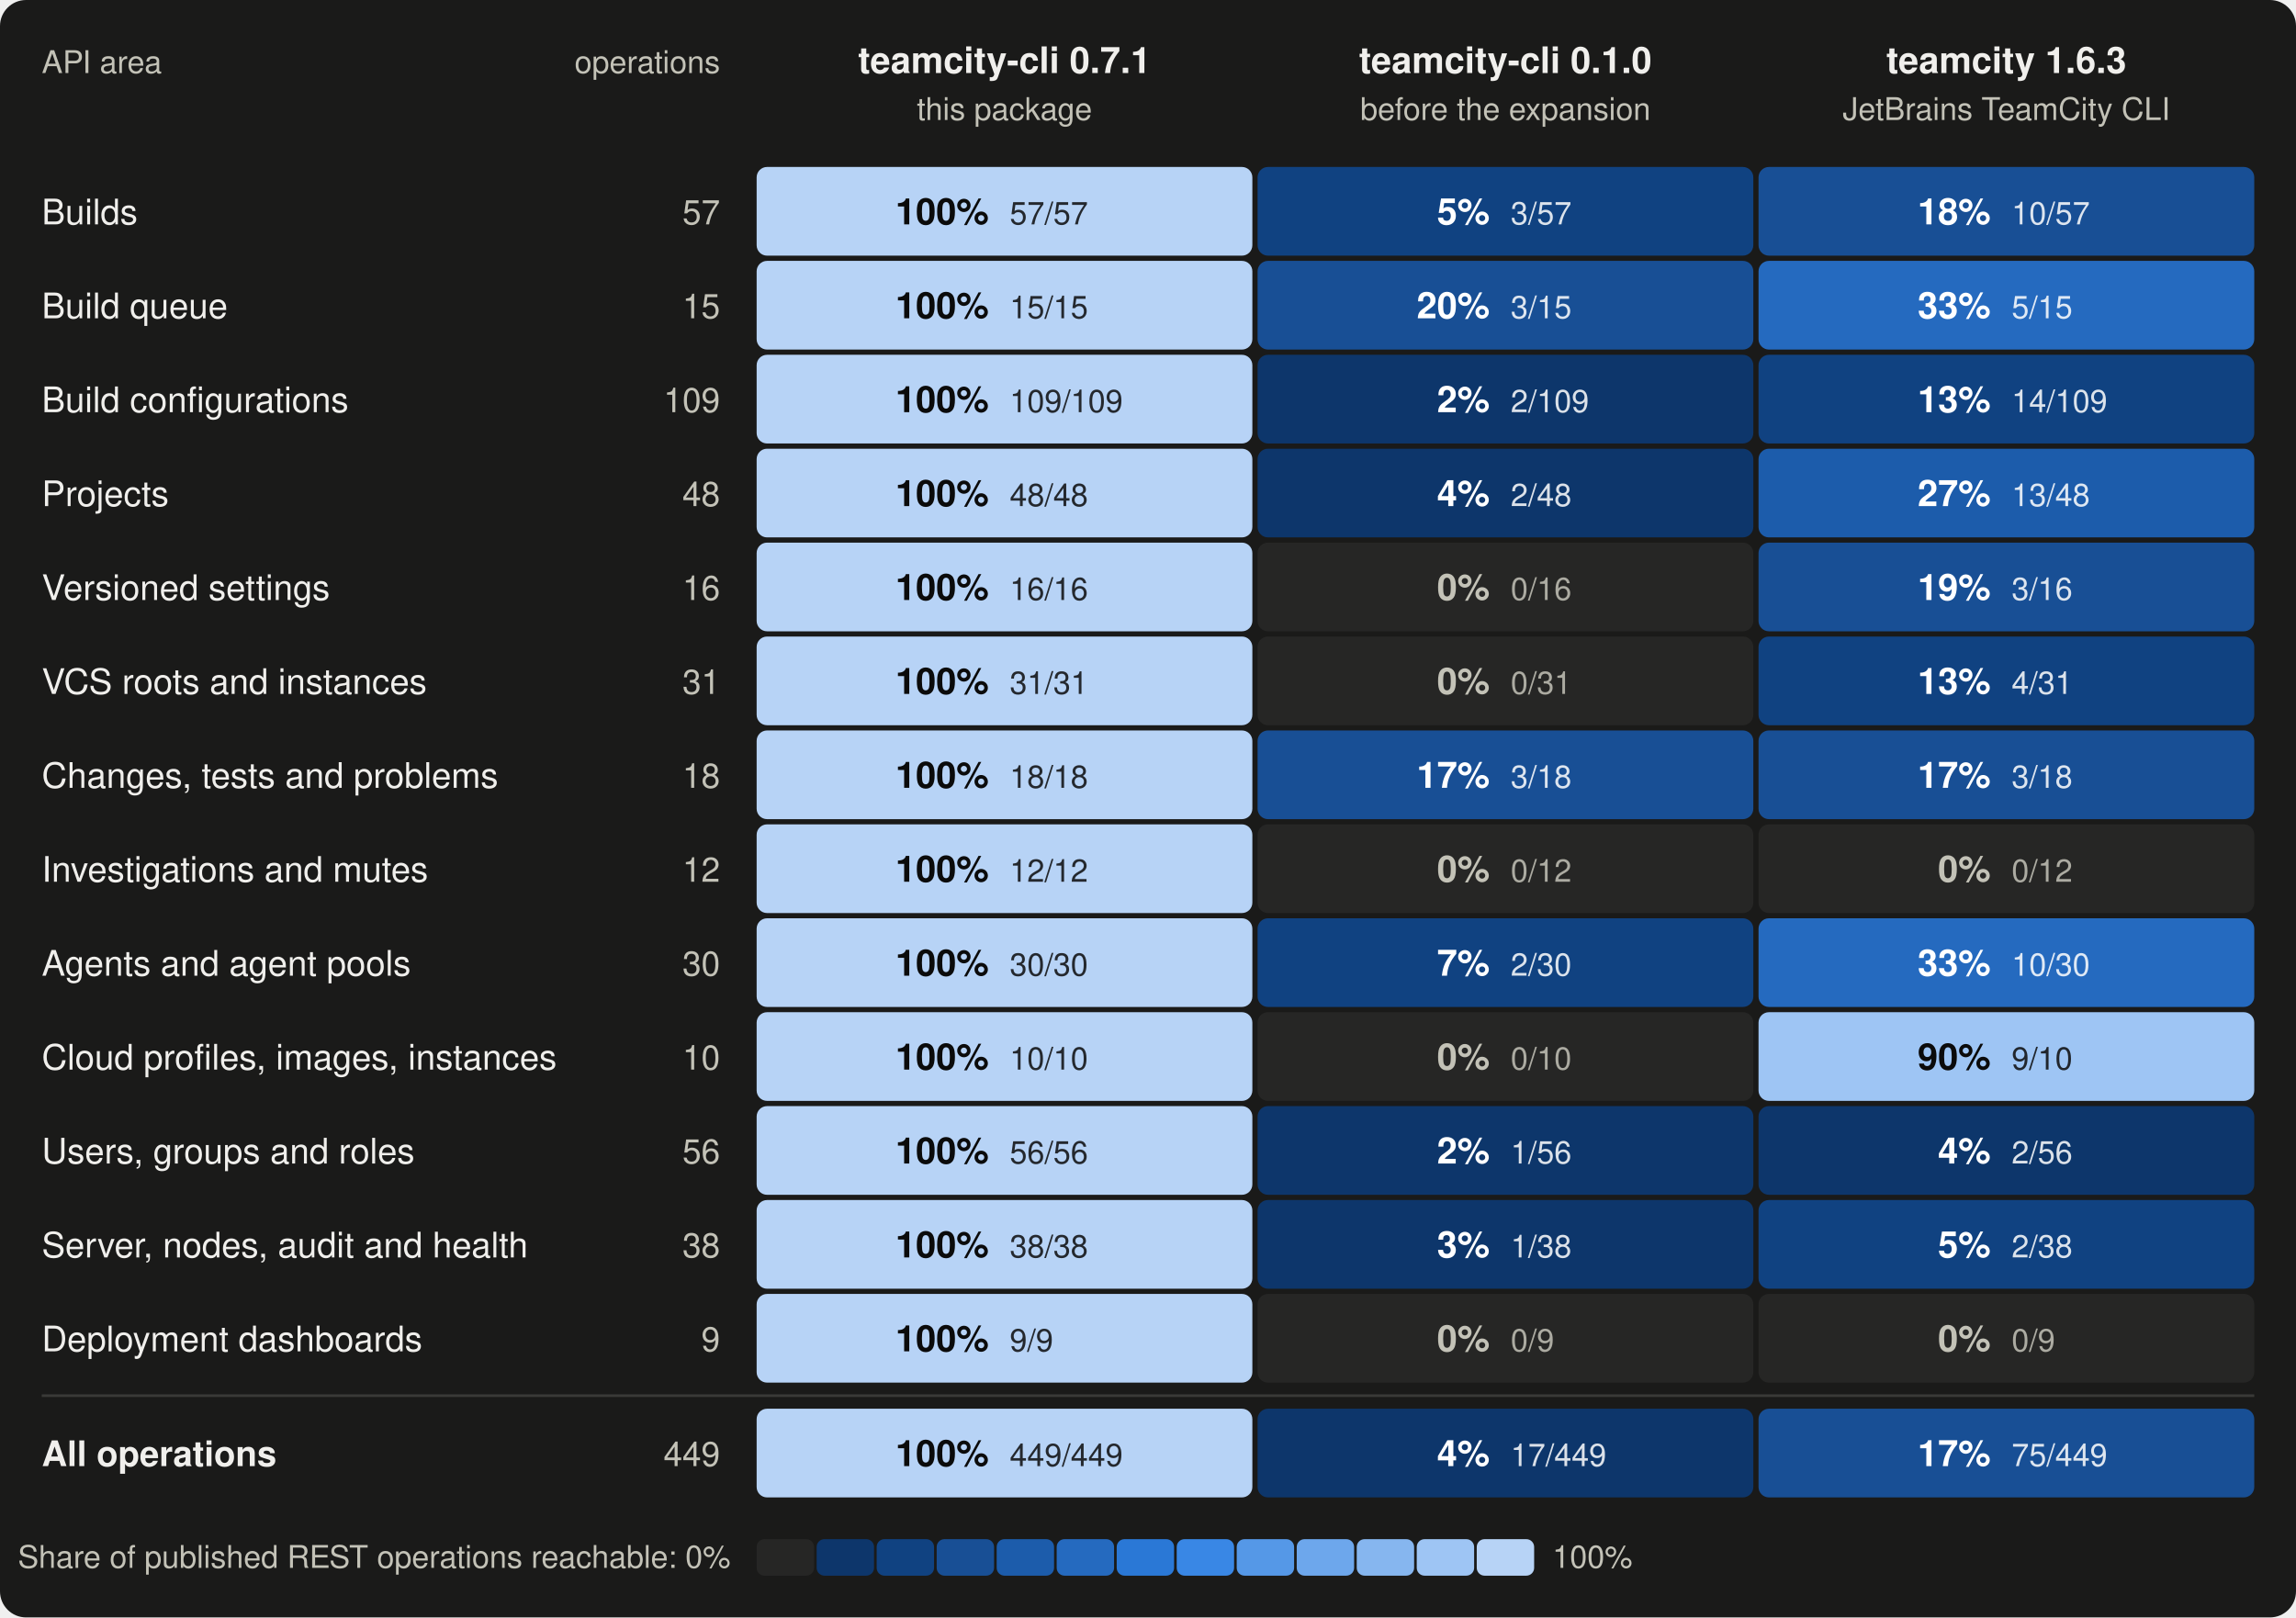
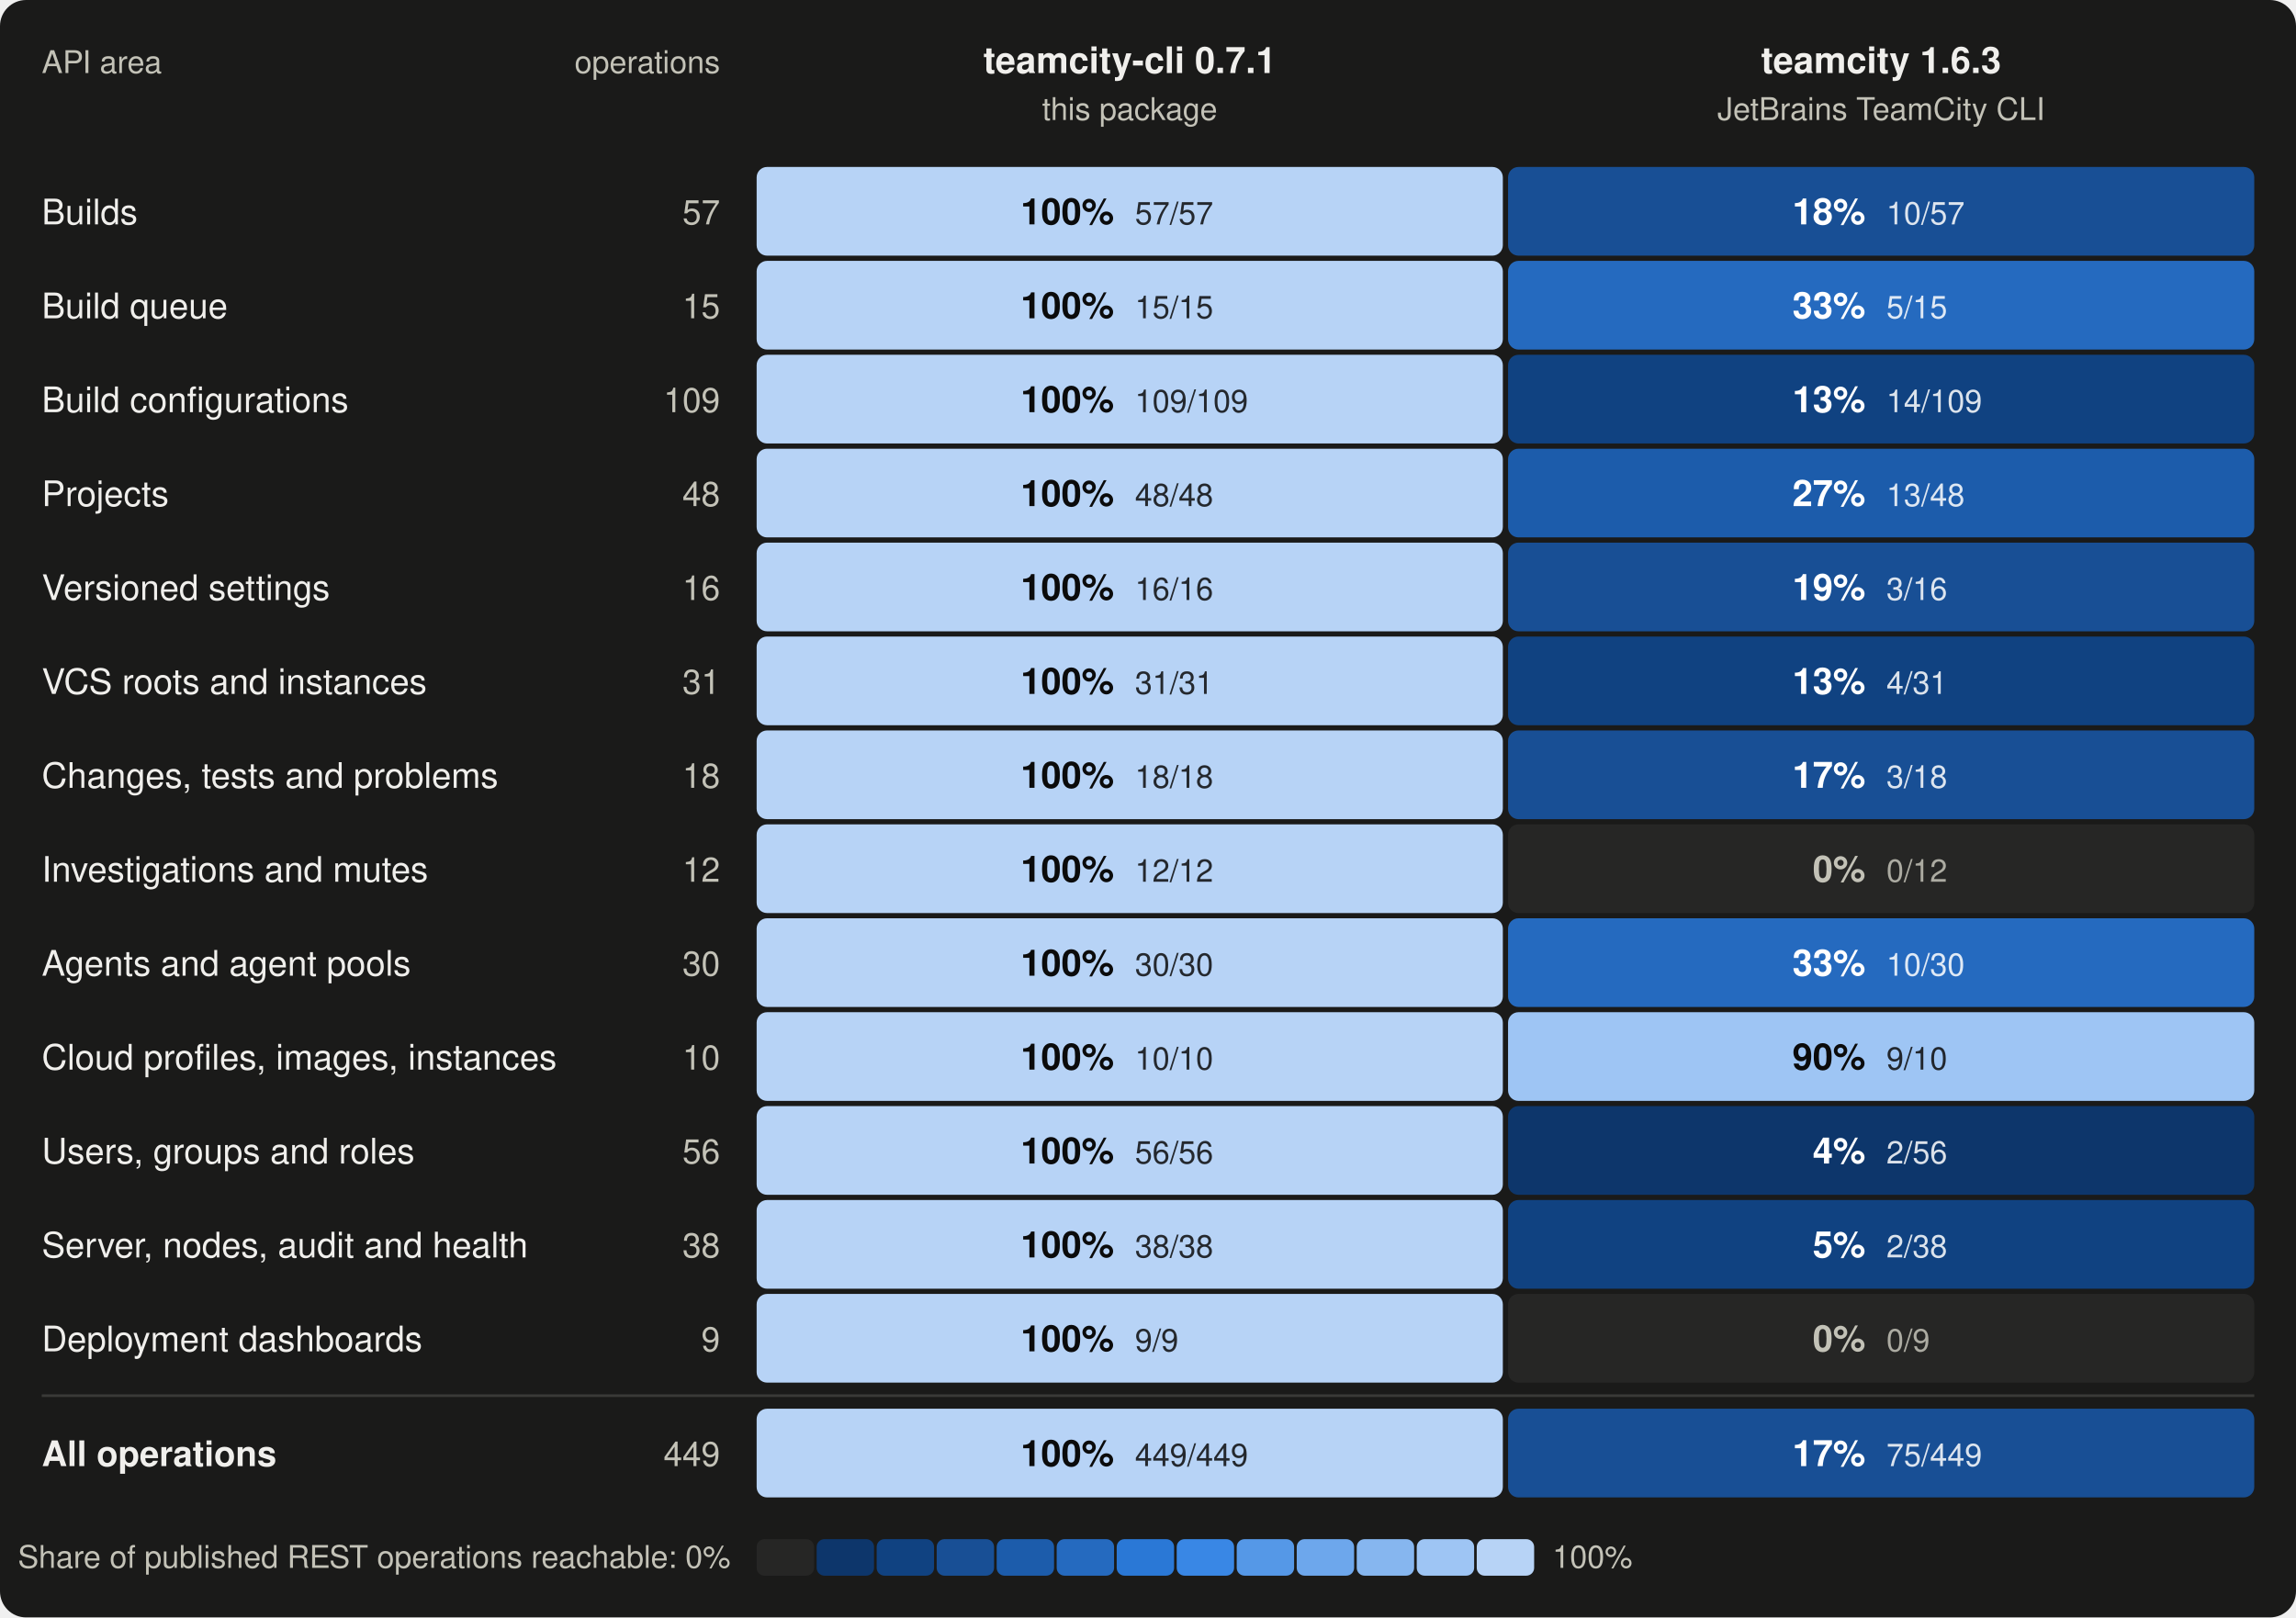
- <svg xmlns="http://www.w3.org/2000/svg" viewBox="0 0 880 620" width="880" height="620" font-family="-apple-system,BlinkMacSystemFont,'Segoe UI',Helvetica,Arial,sans-serif" role="img" aria-label="REST API coverage matrix: teamcity-cli 0.7.1 reaches 449 of 449 operations, teamcity-cli 0.1.0 reached 17, the JetBrains teamcity 1.6.3 reaches 75 through dedicated commands">
+ <svg xmlns="http://www.w3.org/2000/svg" viewBox="0 0 880 620" width="880" height="620" font-family="-apple-system,BlinkMacSystemFont,'Segoe UI',Helvetica,Arial,sans-serif" role="img" aria-label="REST API coverage matrix: teamcity-cli 0.7.1 reaches 449 of 449 operations, the JetBrains teamcity 1.6.3 reaches 75 through dedicated commands">
  <rect width="880" height="620" rx="10" fill="#1a1a19" />
-   <text x="385" y="28" text-anchor="middle" font-size="14" font-weight="600" fill="#f0efec">teamcity-cli 0.7.1</text>
-   <text x="385" y="46" text-anchor="middle" font-size="12" fill="#c3c2b7">this package</text>
-   <text x="577" y="28" text-anchor="middle" font-size="14" font-weight="600" fill="#f0efec">teamcity-cli 0.1.0</text>
-   <text x="577" y="46" text-anchor="middle" font-size="12" fill="#c3c2b7">before the expansion</text>
-   <text x="769" y="28" text-anchor="middle" font-size="14" font-weight="600" fill="#f0efec">teamcity 1.6.3</text>
-   <text x="769" y="46" text-anchor="middle" font-size="12" fill="#c3c2b7">JetBrains TeamCity CLI</text>
+   <text x="433" y="28" text-anchor="middle" font-size="14" font-weight="600" fill="#f0efec">teamcity-cli 0.7.1</text>
+   <text x="433" y="46" text-anchor="middle" font-size="12" fill="#c3c2b7">this package</text>
+   <text x="721" y="28" text-anchor="middle" font-size="14" font-weight="600" fill="#f0efec">teamcity 1.6.3</text>
+   <text x="721" y="46" text-anchor="middle" font-size="12" fill="#c3c2b7">JetBrains TeamCity CLI</text>
  <text x="16" y="28" font-size="12" fill="#c3c2b7">API area</text>
  <text x="276" y="28" text-anchor="end" font-size="12" fill="#c3c2b7">operations</text>
  <text x="16" y="86" font-size="13.5" fill="#f0efec">Builds</text>
  <text x="276" y="86" text-anchor="end" font-size="13" fill="#c3c2b7">57</text>
-   <rect x="290" y="64" width="190" height="34" rx="4" fill="#b7d3f6" />
-   <text x="379" y="86" text-anchor="end" font-size="14" font-weight="600" fill="#0b0b0b">100%</text>
-   <text x="387" y="86" font-size="12" fill="#0b0b0b" opacity="0.85">57/57</text>
-   <rect x="482" y="64" width="190" height="34" rx="4" fill="#104281" />
-   <text x="571" y="86" text-anchor="end" font-size="14" font-weight="600" fill="#ffffff">5%</text>
-   <text x="579" y="86" font-size="12" fill="#ffffff" opacity="0.85">3/57</text>
-   <rect x="674" y="64" width="190" height="34" rx="4" fill="#184f95" />
-   <text x="763" y="86" text-anchor="end" font-size="14" font-weight="600" fill="#ffffff">18%</text>
-   <text x="771" y="86" font-size="12" fill="#ffffff" opacity="0.85">10/57</text>
+   <rect x="290" y="64" width="286" height="34" rx="4" fill="#b7d3f6" />
+   <text x="427" y="86" text-anchor="end" font-size="14" font-weight="600" fill="#0b0b0b">100%</text>
+   <text x="435" y="86" font-size="12" fill="#0b0b0b" opacity="0.85">57/57</text>
+   <rect x="578" y="64" width="286" height="34" rx="4" fill="#184f95" />
+   <text x="715" y="86" text-anchor="end" font-size="14" font-weight="600" fill="#ffffff">18%</text>
+   <text x="723" y="86" font-size="12" fill="#ffffff" opacity="0.85">10/57</text>
  <text x="16" y="122" font-size="13.5" fill="#f0efec">Build queue</text>
  <text x="276" y="122" text-anchor="end" font-size="13" fill="#c3c2b7">15</text>
-   <rect x="290" y="100" width="190" height="34" rx="4" fill="#b7d3f6" />
-   <text x="379" y="122" text-anchor="end" font-size="14" font-weight="600" fill="#0b0b0b">100%</text>
-   <text x="387" y="122" font-size="12" fill="#0b0b0b" opacity="0.85">15/15</text>
-   <rect x="482" y="100" width="190" height="34" rx="4" fill="#184f95" />
-   <text x="571" y="122" text-anchor="end" font-size="14" font-weight="600" fill="#ffffff">20%</text>
-   <text x="579" y="122" font-size="12" fill="#ffffff" opacity="0.85">3/15</text>
-   <rect x="674" y="100" width="190" height="34" rx="4" fill="#256abf" />
-   <text x="763" y="122" text-anchor="end" font-size="14" font-weight="600" fill="#ffffff">33%</text>
-   <text x="771" y="122" font-size="12" fill="#ffffff" opacity="0.85">5/15</text>
+   <rect x="290" y="100" width="286" height="34" rx="4" fill="#b7d3f6" />
+   <text x="427" y="122" text-anchor="end" font-size="14" font-weight="600" fill="#0b0b0b">100%</text>
+   <text x="435" y="122" font-size="12" fill="#0b0b0b" opacity="0.85">15/15</text>
+   <rect x="578" y="100" width="286" height="34" rx="4" fill="#256abf" />
+   <text x="715" y="122" text-anchor="end" font-size="14" font-weight="600" fill="#ffffff">33%</text>
+   <text x="723" y="122" font-size="12" fill="#ffffff" opacity="0.85">5/15</text>
  <text x="16" y="158" font-size="13.5" fill="#f0efec">Build configurations</text>
  <text x="276" y="158" text-anchor="end" font-size="13" fill="#c3c2b7">109</text>
-   <rect x="290" y="136" width="190" height="34" rx="4" fill="#b7d3f6" />
-   <text x="379" y="158" text-anchor="end" font-size="14" font-weight="600" fill="#0b0b0b">100%</text>
-   <text x="387" y="158" font-size="12" fill="#0b0b0b" opacity="0.85">109/109</text>
-   <rect x="482" y="136" width="190" height="34" rx="4" fill="#0d366b" />
-   <text x="571" y="158" text-anchor="end" font-size="14" font-weight="600" fill="#ffffff">2%</text>
-   <text x="579" y="158" font-size="12" fill="#ffffff" opacity="0.85">2/109</text>
-   <rect x="674" y="136" width="190" height="34" rx="4" fill="#104281" />
-   <text x="763" y="158" text-anchor="end" font-size="14" font-weight="600" fill="#ffffff">13%</text>
-   <text x="771" y="158" font-size="12" fill="#ffffff" opacity="0.85">14/109</text>
+   <rect x="290" y="136" width="286" height="34" rx="4" fill="#b7d3f6" />
+   <text x="427" y="158" text-anchor="end" font-size="14" font-weight="600" fill="#0b0b0b">100%</text>
+   <text x="435" y="158" font-size="12" fill="#0b0b0b" opacity="0.85">109/109</text>
+   <rect x="578" y="136" width="286" height="34" rx="4" fill="#104281" />
+   <text x="715" y="158" text-anchor="end" font-size="14" font-weight="600" fill="#ffffff">13%</text>
+   <text x="723" y="158" font-size="12" fill="#ffffff" opacity="0.85">14/109</text>
  <text x="16" y="194" font-size="13.5" fill="#f0efec">Projects</text>
  <text x="276" y="194" text-anchor="end" font-size="13" fill="#c3c2b7">48</text>
-   <rect x="290" y="172" width="190" height="34" rx="4" fill="#b7d3f6" />
-   <text x="379" y="194" text-anchor="end" font-size="14" font-weight="600" fill="#0b0b0b">100%</text>
-   <text x="387" y="194" font-size="12" fill="#0b0b0b" opacity="0.85">48/48</text>
-   <rect x="482" y="172" width="190" height="34" rx="4" fill="#0d366b" />
-   <text x="571" y="194" text-anchor="end" font-size="14" font-weight="600" fill="#ffffff">4%</text>
-   <text x="579" y="194" font-size="12" fill="#ffffff" opacity="0.85">2/48</text>
-   <rect x="674" y="172" width="190" height="34" rx="4" fill="#1c5cab" />
-   <text x="763" y="194" text-anchor="end" font-size="14" font-weight="600" fill="#ffffff">27%</text>
-   <text x="771" y="194" font-size="12" fill="#ffffff" opacity="0.85">13/48</text>
+   <rect x="290" y="172" width="286" height="34" rx="4" fill="#b7d3f6" />
+   <text x="427" y="194" text-anchor="end" font-size="14" font-weight="600" fill="#0b0b0b">100%</text>
+   <text x="435" y="194" font-size="12" fill="#0b0b0b" opacity="0.85">48/48</text>
+   <rect x="578" y="172" width="286" height="34" rx="4" fill="#1c5cab" />
+   <text x="715" y="194" text-anchor="end" font-size="14" font-weight="600" fill="#ffffff">27%</text>
+   <text x="723" y="194" font-size="12" fill="#ffffff" opacity="0.85">13/48</text>
  <text x="16" y="230" font-size="13.5" fill="#f0efec">Versioned settings</text>
  <text x="276" y="230" text-anchor="end" font-size="13" fill="#c3c2b7">16</text>
-   <rect x="290" y="208" width="190" height="34" rx="4" fill="#b7d3f6" />
-   <text x="379" y="230" text-anchor="end" font-size="14" font-weight="600" fill="#0b0b0b">100%</text>
-   <text x="387" y="230" font-size="12" fill="#0b0b0b" opacity="0.85">16/16</text>
-   <rect x="482" y="208" width="190" height="34" rx="4" fill="#262625" />
-   <text x="571" y="230" text-anchor="end" font-size="14" font-weight="600" fill="#c3c2b7">0%</text>
-   <text x="579" y="230" font-size="12" fill="#c3c2b7" opacity="0.85">0/16</text>
-   <rect x="674" y="208" width="190" height="34" rx="4" fill="#184f95" />
-   <text x="763" y="230" text-anchor="end" font-size="14" font-weight="600" fill="#ffffff">19%</text>
-   <text x="771" y="230" font-size="12" fill="#ffffff" opacity="0.85">3/16</text>
+   <rect x="290" y="208" width="286" height="34" rx="4" fill="#b7d3f6" />
+   <text x="427" y="230" text-anchor="end" font-size="14" font-weight="600" fill="#0b0b0b">100%</text>
+   <text x="435" y="230" font-size="12" fill="#0b0b0b" opacity="0.85">16/16</text>
+   <rect x="578" y="208" width="286" height="34" rx="4" fill="#184f95" />
+   <text x="715" y="230" text-anchor="end" font-size="14" font-weight="600" fill="#ffffff">19%</text>
+   <text x="723" y="230" font-size="12" fill="#ffffff" opacity="0.85">3/16</text>
  <text x="16" y="266" font-size="13.5" fill="#f0efec">VCS roots and instances</text>
  <text x="276" y="266" text-anchor="end" font-size="13" fill="#c3c2b7">31</text>
-   <rect x="290" y="244" width="190" height="34" rx="4" fill="#b7d3f6" />
-   <text x="379" y="266" text-anchor="end" font-size="14" font-weight="600" fill="#0b0b0b">100%</text>
-   <text x="387" y="266" font-size="12" fill="#0b0b0b" opacity="0.85">31/31</text>
-   <rect x="482" y="244" width="190" height="34" rx="4" fill="#262625" />
-   <text x="571" y="266" text-anchor="end" font-size="14" font-weight="600" fill="#c3c2b7">0%</text>
-   <text x="579" y="266" font-size="12" fill="#c3c2b7" opacity="0.85">0/31</text>
-   <rect x="674" y="244" width="190" height="34" rx="4" fill="#104281" />
-   <text x="763" y="266" text-anchor="end" font-size="14" font-weight="600" fill="#ffffff">13%</text>
-   <text x="771" y="266" font-size="12" fill="#ffffff" opacity="0.85">4/31</text>
+   <rect x="290" y="244" width="286" height="34" rx="4" fill="#b7d3f6" />
+   <text x="427" y="266" text-anchor="end" font-size="14" font-weight="600" fill="#0b0b0b">100%</text>
+   <text x="435" y="266" font-size="12" fill="#0b0b0b" opacity="0.85">31/31</text>
+   <rect x="578" y="244" width="286" height="34" rx="4" fill="#104281" />
+   <text x="715" y="266" text-anchor="end" font-size="14" font-weight="600" fill="#ffffff">13%</text>
+   <text x="723" y="266" font-size="12" fill="#ffffff" opacity="0.85">4/31</text>
  <text x="16" y="302" font-size="13.5" fill="#f0efec">Changes, tests and problems</text>
  <text x="276" y="302" text-anchor="end" font-size="13" fill="#c3c2b7">18</text>
-   <rect x="290" y="280" width="190" height="34" rx="4" fill="#b7d3f6" />
-   <text x="379" y="302" text-anchor="end" font-size="14" font-weight="600" fill="#0b0b0b">100%</text>
-   <text x="387" y="302" font-size="12" fill="#0b0b0b" opacity="0.85">18/18</text>
-   <rect x="482" y="280" width="190" height="34" rx="4" fill="#184f95" />
-   <text x="571" y="302" text-anchor="end" font-size="14" font-weight="600" fill="#ffffff">17%</text>
-   <text x="579" y="302" font-size="12" fill="#ffffff" opacity="0.85">3/18</text>
-   <rect x="674" y="280" width="190" height="34" rx="4" fill="#184f95" />
-   <text x="763" y="302" text-anchor="end" font-size="14" font-weight="600" fill="#ffffff">17%</text>
-   <text x="771" y="302" font-size="12" fill="#ffffff" opacity="0.85">3/18</text>
+   <rect x="290" y="280" width="286" height="34" rx="4" fill="#b7d3f6" />
+   <text x="427" y="302" text-anchor="end" font-size="14" font-weight="600" fill="#0b0b0b">100%</text>
+   <text x="435" y="302" font-size="12" fill="#0b0b0b" opacity="0.85">18/18</text>
+   <rect x="578" y="280" width="286" height="34" rx="4" fill="#184f95" />
+   <text x="715" y="302" text-anchor="end" font-size="14" font-weight="600" fill="#ffffff">17%</text>
+   <text x="723" y="302" font-size="12" fill="#ffffff" opacity="0.85">3/18</text>
  <text x="16" y="338" font-size="13.5" fill="#f0efec">Investigations and mutes</text>
  <text x="276" y="338" text-anchor="end" font-size="13" fill="#c3c2b7">12</text>
-   <rect x="290" y="316" width="190" height="34" rx="4" fill="#b7d3f6" />
-   <text x="379" y="338" text-anchor="end" font-size="14" font-weight="600" fill="#0b0b0b">100%</text>
-   <text x="387" y="338" font-size="12" fill="#0b0b0b" opacity="0.85">12/12</text>
-   <rect x="482" y="316" width="190" height="34" rx="4" fill="#262625" />
-   <text x="571" y="338" text-anchor="end" font-size="14" font-weight="600" fill="#c3c2b7">0%</text>
-   <text x="579" y="338" font-size="12" fill="#c3c2b7" opacity="0.85">0/12</text>
-   <rect x="674" y="316" width="190" height="34" rx="4" fill="#262625" />
-   <text x="763" y="338" text-anchor="end" font-size="14" font-weight="600" fill="#c3c2b7">0%</text>
-   <text x="771" y="338" font-size="12" fill="#c3c2b7" opacity="0.85">0/12</text>
+   <rect x="290" y="316" width="286" height="34" rx="4" fill="#b7d3f6" />
+   <text x="427" y="338" text-anchor="end" font-size="14" font-weight="600" fill="#0b0b0b">100%</text>
+   <text x="435" y="338" font-size="12" fill="#0b0b0b" opacity="0.85">12/12</text>
+   <rect x="578" y="316" width="286" height="34" rx="4" fill="#262625" />
+   <text x="715" y="338" text-anchor="end" font-size="14" font-weight="600" fill="#c3c2b7">0%</text>
+   <text x="723" y="338" font-size="12" fill="#c3c2b7" opacity="0.85">0/12</text>
  <text x="16" y="374" font-size="13.5" fill="#f0efec">Agents and agent pools</text>
  <text x="276" y="374" text-anchor="end" font-size="13" fill="#c3c2b7">30</text>
-   <rect x="290" y="352" width="190" height="34" rx="4" fill="#b7d3f6" />
-   <text x="379" y="374" text-anchor="end" font-size="14" font-weight="600" fill="#0b0b0b">100%</text>
-   <text x="387" y="374" font-size="12" fill="#0b0b0b" opacity="0.85">30/30</text>
-   <rect x="482" y="352" width="190" height="34" rx="4" fill="#104281" />
-   <text x="571" y="374" text-anchor="end" font-size="14" font-weight="600" fill="#ffffff">7%</text>
-   <text x="579" y="374" font-size="12" fill="#ffffff" opacity="0.85">2/30</text>
-   <rect x="674" y="352" width="190" height="34" rx="4" fill="#256abf" />
-   <text x="763" y="374" text-anchor="end" font-size="14" font-weight="600" fill="#ffffff">33%</text>
-   <text x="771" y="374" font-size="12" fill="#ffffff" opacity="0.85">10/30</text>
+   <rect x="290" y="352" width="286" height="34" rx="4" fill="#b7d3f6" />
+   <text x="427" y="374" text-anchor="end" font-size="14" font-weight="600" fill="#0b0b0b">100%</text>
+   <text x="435" y="374" font-size="12" fill="#0b0b0b" opacity="0.85">30/30</text>
+   <rect x="578" y="352" width="286" height="34" rx="4" fill="#256abf" />
+   <text x="715" y="374" text-anchor="end" font-size="14" font-weight="600" fill="#ffffff">33%</text>
+   <text x="723" y="374" font-size="12" fill="#ffffff" opacity="0.85">10/30</text>
  <text x="16" y="410" font-size="13.5" fill="#f0efec">Cloud profiles, images, instances</text>
  <text x="276" y="410" text-anchor="end" font-size="13" fill="#c3c2b7">10</text>
-   <rect x="290" y="388" width="190" height="34" rx="4" fill="#b7d3f6" />
-   <text x="379" y="410" text-anchor="end" font-size="14" font-weight="600" fill="#0b0b0b">100%</text>
-   <text x="387" y="410" font-size="12" fill="#0b0b0b" opacity="0.85">10/10</text>
-   <rect x="482" y="388" width="190" height="34" rx="4" fill="#262625" />
-   <text x="571" y="410" text-anchor="end" font-size="14" font-weight="600" fill="#c3c2b7">0%</text>
-   <text x="579" y="410" font-size="12" fill="#c3c2b7" opacity="0.85">0/10</text>
-   <rect x="674" y="388" width="190" height="34" rx="4" fill="#9ec5f4" />
-   <text x="763" y="410" text-anchor="end" font-size="14" font-weight="600" fill="#0b0b0b">90%</text>
-   <text x="771" y="410" font-size="12" fill="#0b0b0b" opacity="0.85">9/10</text>
+   <rect x="290" y="388" width="286" height="34" rx="4" fill="#b7d3f6" />
+   <text x="427" y="410" text-anchor="end" font-size="14" font-weight="600" fill="#0b0b0b">100%</text>
+   <text x="435" y="410" font-size="12" fill="#0b0b0b" opacity="0.85">10/10</text>
+   <rect x="578" y="388" width="286" height="34" rx="4" fill="#9ec5f4" />
+   <text x="715" y="410" text-anchor="end" font-size="14" font-weight="600" fill="#0b0b0b">90%</text>
+   <text x="723" y="410" font-size="12" fill="#0b0b0b" opacity="0.85">9/10</text>
  <text x="16" y="446" font-size="13.5" fill="#f0efec">Users, groups and roles</text>
  <text x="276" y="446" text-anchor="end" font-size="13" fill="#c3c2b7">56</text>
-   <rect x="290" y="424" width="190" height="34" rx="4" fill="#b7d3f6" />
-   <text x="379" y="446" text-anchor="end" font-size="14" font-weight="600" fill="#0b0b0b">100%</text>
-   <text x="387" y="446" font-size="12" fill="#0b0b0b" opacity="0.85">56/56</text>
-   <rect x="482" y="424" width="190" height="34" rx="4" fill="#0d366b" />
-   <text x="571" y="446" text-anchor="end" font-size="14" font-weight="600" fill="#ffffff">2%</text>
-   <text x="579" y="446" font-size="12" fill="#ffffff" opacity="0.85">1/56</text>
-   <rect x="674" y="424" width="190" height="34" rx="4" fill="#0d366b" />
-   <text x="763" y="446" text-anchor="end" font-size="14" font-weight="600" fill="#ffffff">4%</text>
-   <text x="771" y="446" font-size="12" fill="#ffffff" opacity="0.85">2/56</text>
+   <rect x="290" y="424" width="286" height="34" rx="4" fill="#b7d3f6" />
+   <text x="427" y="446" text-anchor="end" font-size="14" font-weight="600" fill="#0b0b0b">100%</text>
+   <text x="435" y="446" font-size="12" fill="#0b0b0b" opacity="0.85">56/56</text>
+   <rect x="578" y="424" width="286" height="34" rx="4" fill="#0d366b" />
+   <text x="715" y="446" text-anchor="end" font-size="14" font-weight="600" fill="#ffffff">4%</text>
+   <text x="723" y="446" font-size="12" fill="#ffffff" opacity="0.85">2/56</text>
  <text x="16" y="482" font-size="13.5" fill="#f0efec">Server, nodes, audit and health</text>
  <text x="276" y="482" text-anchor="end" font-size="13" fill="#c3c2b7">38</text>
-   <rect x="290" y="460" width="190" height="34" rx="4" fill="#b7d3f6" />
-   <text x="379" y="482" text-anchor="end" font-size="14" font-weight="600" fill="#0b0b0b">100%</text>
-   <text x="387" y="482" font-size="12" fill="#0b0b0b" opacity="0.85">38/38</text>
-   <rect x="482" y="460" width="190" height="34" rx="4" fill="#0d366b" />
-   <text x="571" y="482" text-anchor="end" font-size="14" font-weight="600" fill="#ffffff">3%</text>
-   <text x="579" y="482" font-size="12" fill="#ffffff" opacity="0.85">1/38</text>
-   <rect x="674" y="460" width="190" height="34" rx="4" fill="#104281" />
-   <text x="763" y="482" text-anchor="end" font-size="14" font-weight="600" fill="#ffffff">5%</text>
-   <text x="771" y="482" font-size="12" fill="#ffffff" opacity="0.85">2/38</text>
+   <rect x="290" y="460" width="286" height="34" rx="4" fill="#b7d3f6" />
+   <text x="427" y="482" text-anchor="end" font-size="14" font-weight="600" fill="#0b0b0b">100%</text>
+   <text x="435" y="482" font-size="12" fill="#0b0b0b" opacity="0.85">38/38</text>
+   <rect x="578" y="460" width="286" height="34" rx="4" fill="#104281" />
+   <text x="715" y="482" text-anchor="end" font-size="14" font-weight="600" fill="#ffffff">5%</text>
+   <text x="723" y="482" font-size="12" fill="#ffffff" opacity="0.85">2/38</text>
  <text x="16" y="518" font-size="13.5" fill="#f0efec">Deployment dashboards</text>
  <text x="276" y="518" text-anchor="end" font-size="13" fill="#c3c2b7">9</text>
-   <rect x="290" y="496" width="190" height="34" rx="4" fill="#b7d3f6" />
-   <text x="379" y="518" text-anchor="end" font-size="14" font-weight="600" fill="#0b0b0b">100%</text>
-   <text x="387" y="518" font-size="12" fill="#0b0b0b" opacity="0.85">9/9</text>
-   <rect x="482" y="496" width="190" height="34" rx="4" fill="#262625" />
-   <text x="571" y="518" text-anchor="end" font-size="14" font-weight="600" fill="#c3c2b7">0%</text>
-   <text x="579" y="518" font-size="12" fill="#c3c2b7" opacity="0.85">0/9</text>
-   <rect x="674" y="496" width="190" height="34" rx="4" fill="#262625" />
-   <text x="763" y="518" text-anchor="end" font-size="14" font-weight="600" fill="#c3c2b7">0%</text>
-   <text x="771" y="518" font-size="12" fill="#c3c2b7" opacity="0.85">0/9</text>
+   <rect x="290" y="496" width="286" height="34" rx="4" fill="#b7d3f6" />
+   <text x="427" y="518" text-anchor="end" font-size="14" font-weight="600" fill="#0b0b0b">100%</text>
+   <text x="435" y="518" font-size="12" fill="#0b0b0b" opacity="0.85">9/9</text>
+   <rect x="578" y="496" width="286" height="34" rx="4" fill="#262625" />
+   <text x="715" y="518" text-anchor="end" font-size="14" font-weight="600" fill="#c3c2b7">0%</text>
+   <text x="723" y="518" font-size="12" fill="#c3c2b7" opacity="0.85">0/9</text>
  <line x1="16" x2="864" y1="535" y2="535" stroke="#3a3a37" />
  <text x="16" y="562" font-size="13.5" font-weight="600" fill="#f0efec">All operations</text>
  <text x="276" y="562" text-anchor="end" font-size="13" fill="#c3c2b7">449</text>
-   <rect x="290" y="540" width="190" height="34" rx="4" fill="#b7d3f6" />
-   <text x="379" y="562" text-anchor="end" font-size="14" font-weight="600" fill="#0b0b0b">100%</text>
-   <text x="387" y="562" font-size="12" fill="#0b0b0b" opacity="0.85">449/449</text>
-   <rect x="482" y="540" width="190" height="34" rx="4" fill="#0d366b" />
-   <text x="571" y="562" text-anchor="end" font-size="14" font-weight="600" fill="#ffffff">4%</text>
-   <text x="579" y="562" font-size="12" fill="#ffffff" opacity="0.85">17/449</text>
-   <rect x="674" y="540" width="190" height="34" rx="4" fill="#184f95" />
-   <text x="763" y="562" text-anchor="end" font-size="14" font-weight="600" fill="#ffffff">17%</text>
-   <text x="771" y="562" font-size="12" fill="#ffffff" opacity="0.85">75/449</text>
+   <rect x="290" y="540" width="286" height="34" rx="4" fill="#b7d3f6" />
+   <text x="427" y="562" text-anchor="end" font-size="14" font-weight="600" fill="#0b0b0b">100%</text>
+   <text x="435" y="562" font-size="12" fill="#0b0b0b" opacity="0.85">449/449</text>
+   <rect x="578" y="540" width="286" height="34" rx="4" fill="#184f95" />
+   <text x="715" y="562" text-anchor="end" font-size="14" font-weight="600" fill="#ffffff">17%</text>
+   <text x="723" y="562" font-size="12" fill="#ffffff" opacity="0.85">75/449</text>
  <text x="280" y="601" text-anchor="end" font-size="12" fill="#c3c2b7">Share of published REST operations reachable: 0%</text>
  <rect x="290" y="590" width="22" height="14" rx="3" fill="#262625" />
  <rect x="313" y="590" width="22" height="14" rx="3" fill="#0d366b" />
  <rect x="336" y="590" width="22" height="14" rx="3" fill="#104281" />
  <rect x="359" y="590" width="22" height="14" rx="3" fill="#184f95" />
  <rect x="382" y="590" width="22" height="14" rx="3" fill="#1c5cab" />
  <rect x="405" y="590" width="22" height="14" rx="3" fill="#256abf" />
  <rect x="428" y="590" width="22" height="14" rx="3" fill="#2a78d6" />
  <rect x="451" y="590" width="22" height="14" rx="3" fill="#3987e5" />
  <rect x="474" y="590" width="22" height="14" rx="3" fill="#5598e7" />
  <rect x="497" y="590" width="22" height="14" rx="3" fill="#6da7ec" />
  <rect x="520" y="590" width="22" height="14" rx="3" fill="#86b6ef" />
  <rect x="543" y="590" width="22" height="14" rx="3" fill="#9ec5f4" />
  <rect x="566" y="590" width="22" height="14" rx="3" fill="#b7d3f6" />
  <text x="595" y="601" font-size="12" fill="#c3c2b7">100%</text>
</svg>
